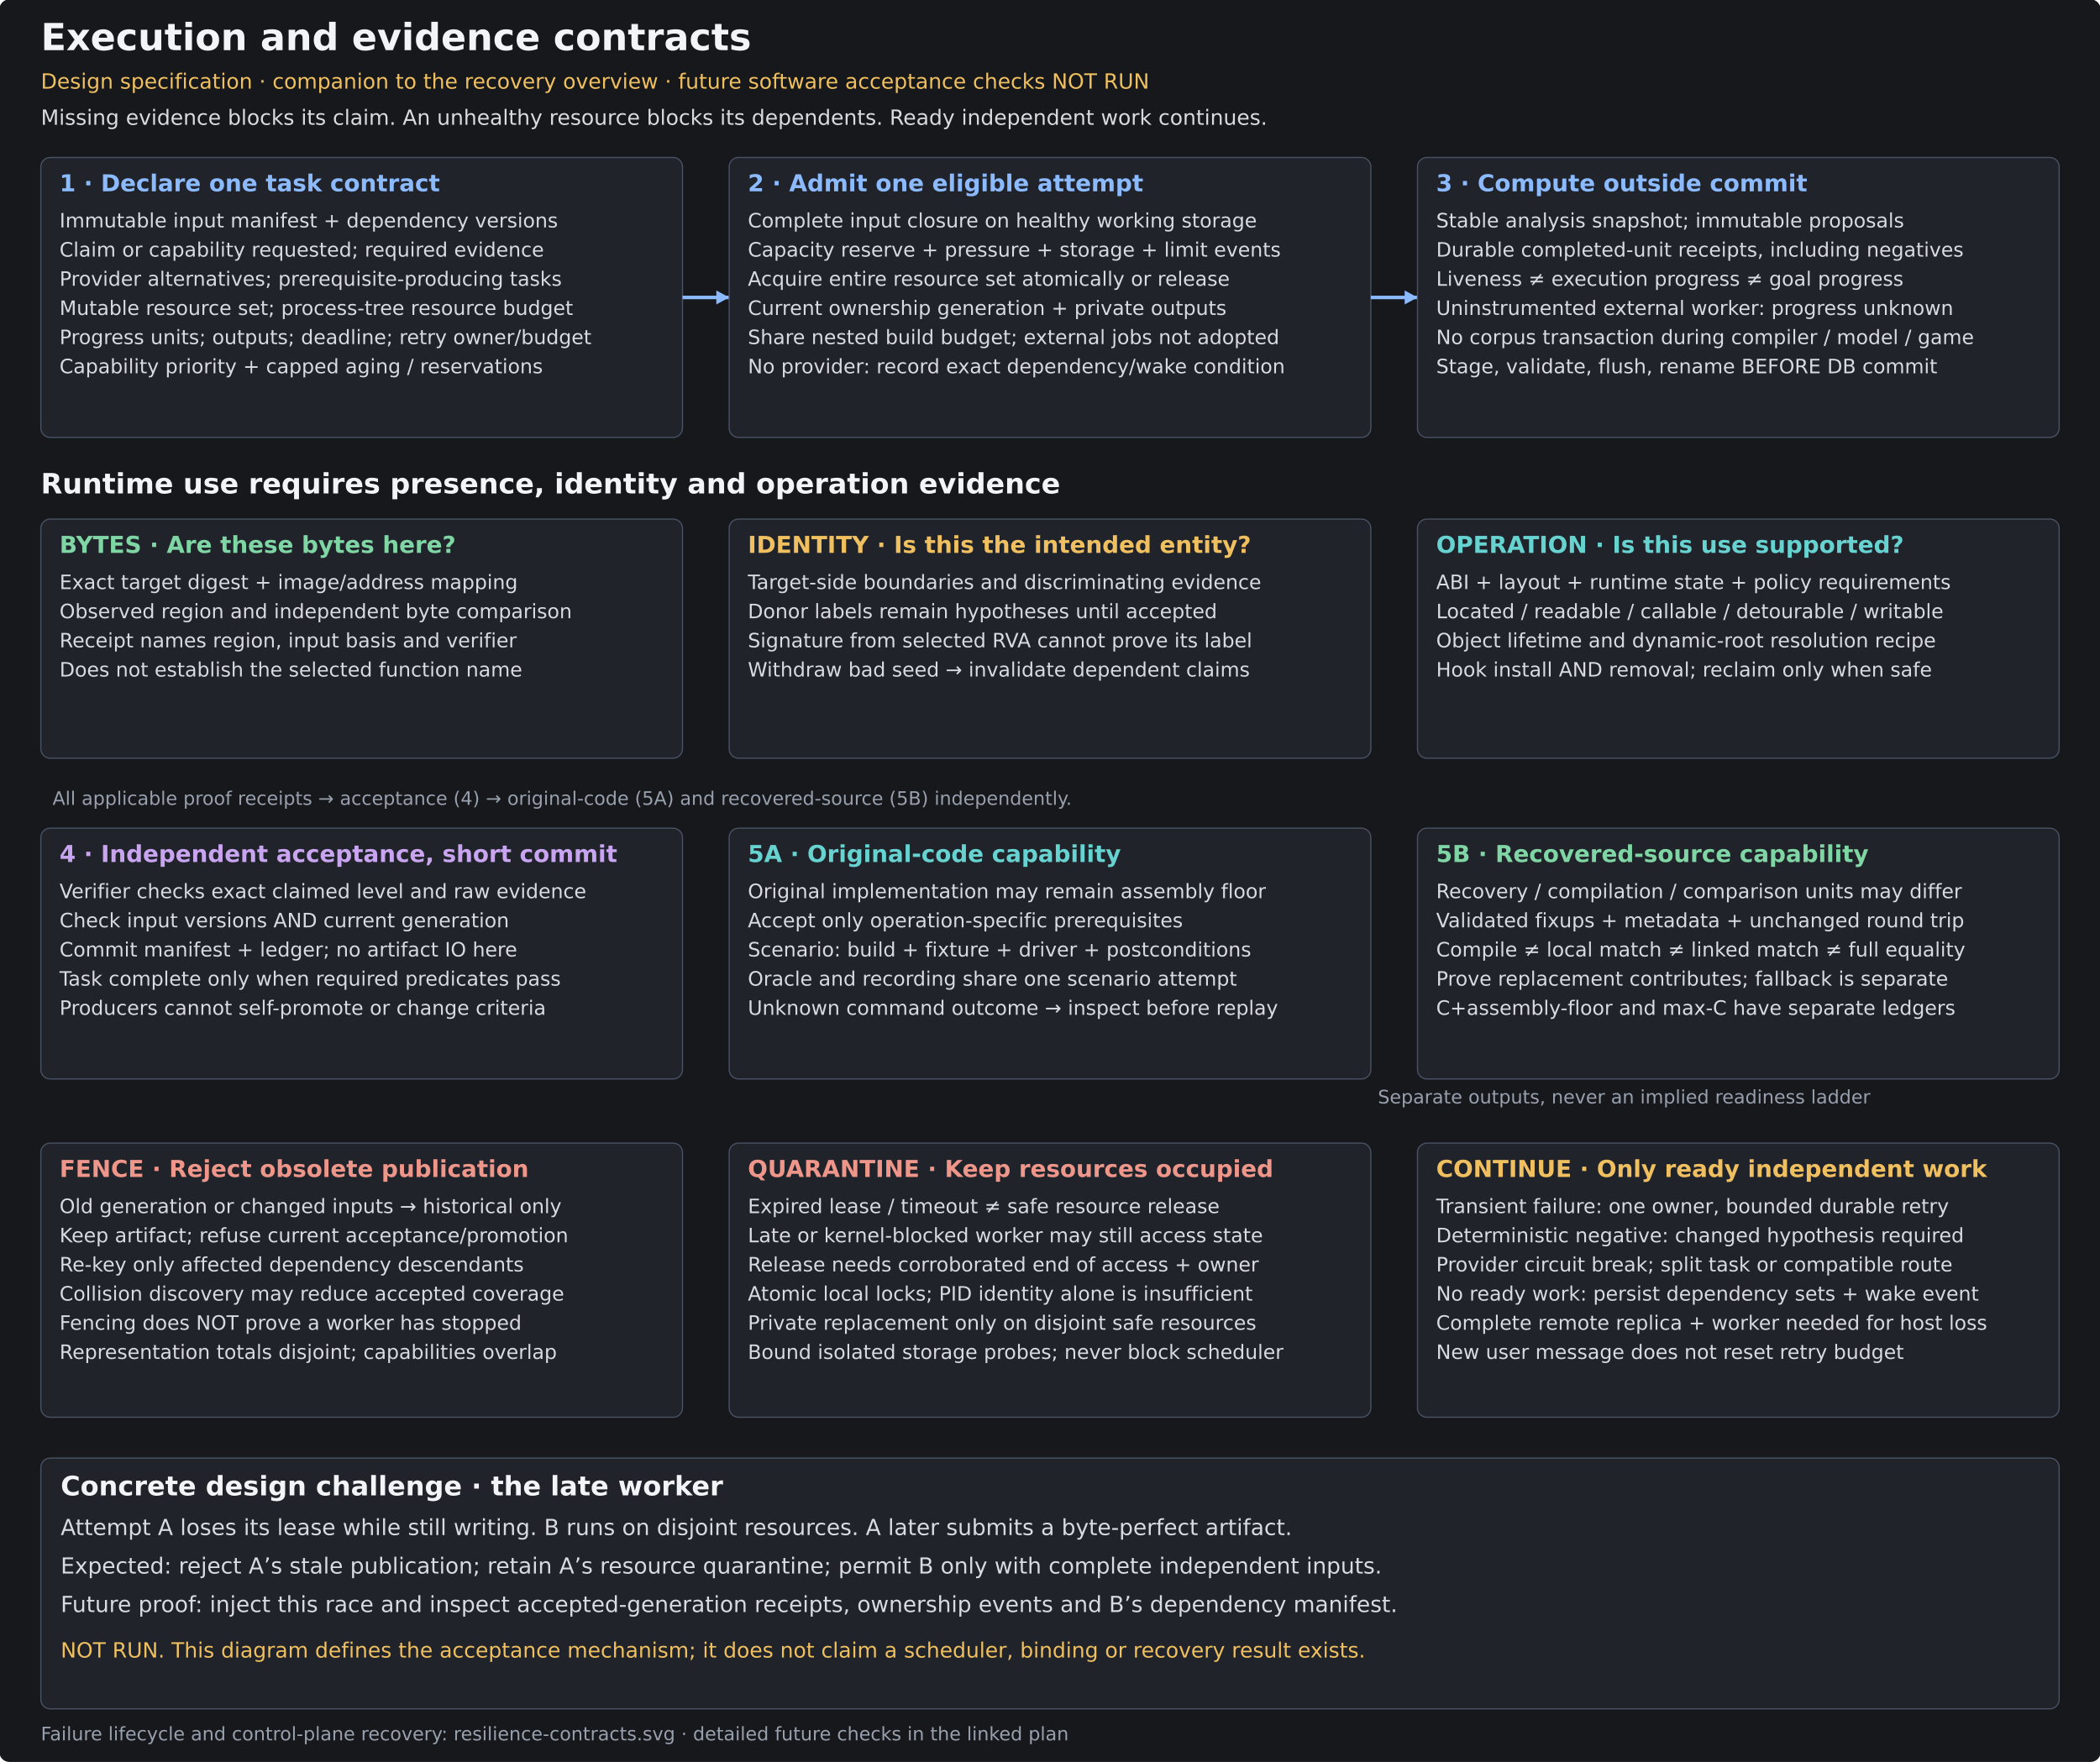
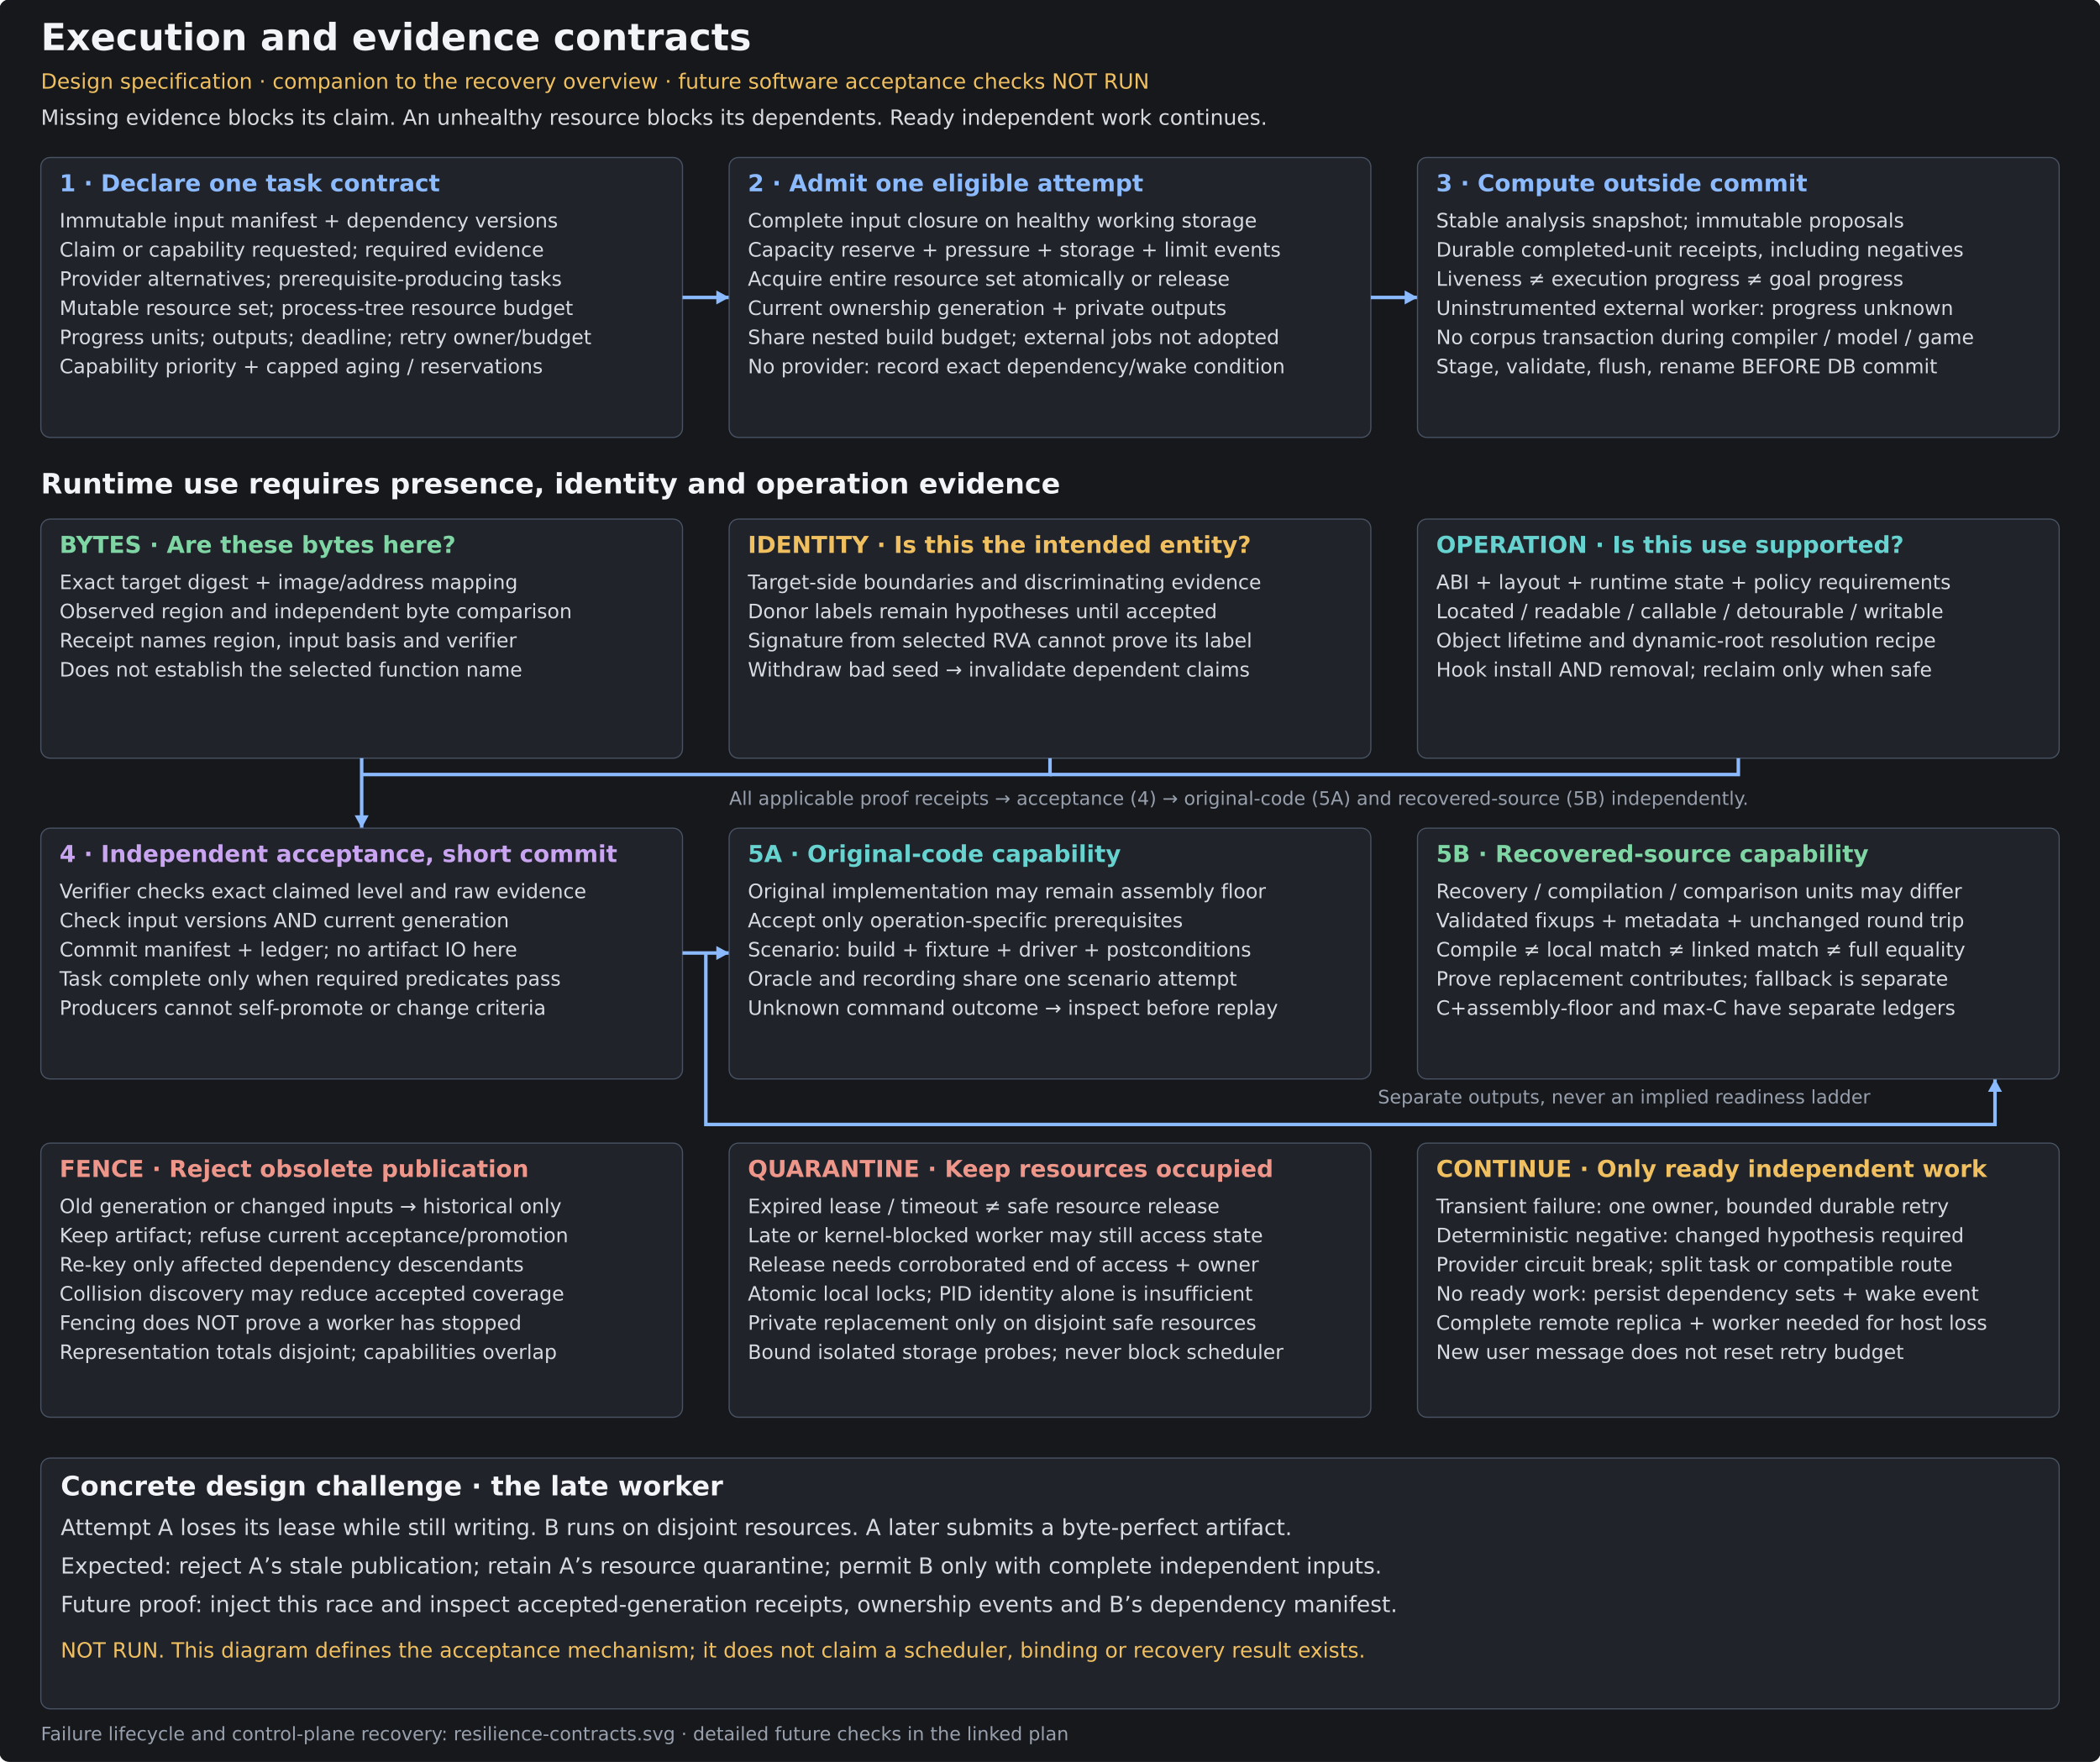
<svg xmlns="http://www.w3.org/2000/svg" role="img" aria-labelledby="execution-contracts-title execution-contracts-desc" lang="en" width="1800" height="1510" viewBox="0 0 1800 1510">
  <rect x="0" y="0" width="1800" height="1510" rx="8" fill="#16181c" stroke="#16181c" />
  <g id="exec-header">
    <text x="35" y="43" font-family="DejaVu Sans, sans-serif" font-size="32" fill="#f2f4f7" font-weight="bold">Execution and evidence contracts</text>
    <text x="35" y="76" font-family="DejaVu Sans, sans-serif" font-size="18" fill="#f0c060" font-weight="normal">Design specification · companion to the recovery overview · future software acceptance checks NOT RUN</text>
    <text x="35" y="107" font-family="DejaVu Sans, sans-serif" font-size="18" fill="#d8dbe0" font-weight="normal">Missing evidence blocks its claim. An unhealthy resource blocks its dependents. Ready independent work continues.</text>
  </g>
  <g id="exec-step-1">
    <rect x="35" y="135" width="550" height="240" rx="8" fill="#20232a" stroke="#495364" />
    <text x="51" y="164" font-family="DejaVu Sans, sans-serif" font-size="20" fill="#8cbaff" font-weight="bold">1 · Declare one task contract</text>
    <text x="51" y="195" font-family="DejaVu Sans, sans-serif" font-size="17" fill="#d8dbe0" font-weight="normal">Immutable input manifest + dependency versions</text>
    <text x="51" y="220" font-family="DejaVu Sans, sans-serif" font-size="17" fill="#d8dbe0" font-weight="normal">Claim or capability requested; required evidence</text>
    <text x="51" y="245" font-family="DejaVu Sans, sans-serif" font-size="17" fill="#d8dbe0" font-weight="normal">Provider alternatives; prerequisite-producing tasks</text>
    <text x="51" y="270" font-family="DejaVu Sans, sans-serif" font-size="17" fill="#d8dbe0" font-weight="normal">Mutable resource set; process-tree resource budget</text>
    <text x="51" y="295" font-family="DejaVu Sans, sans-serif" font-size="17" fill="#d8dbe0" font-weight="normal">Progress units; outputs; deadline; retry owner/budget</text>
    <text x="51" y="320" font-family="DejaVu Sans, sans-serif" font-size="17" fill="#d8dbe0" font-weight="normal">Capability priority + capped aging / reservations</text>
  </g>
  <line x1="585" y1="255" x2="625" y2="255" stroke="#8cbaff" stroke-width="3" />
  <polygon points="625,255 614,249 614,261" fill="#8cbaff" />
  <g id="exec-step-2">
    <rect x="625" y="135" width="550" height="240" rx="8" fill="#20232a" stroke="#495364" />
    <text x="641" y="164" font-family="DejaVu Sans, sans-serif" font-size="20" fill="#8cbaff" font-weight="bold">2 · Admit one eligible attempt</text>
    <text x="641" y="195" font-family="DejaVu Sans, sans-serif" font-size="17" fill="#d8dbe0" font-weight="normal">Complete input closure on healthy working storage</text>
    <text x="641" y="220" font-family="DejaVu Sans, sans-serif" font-size="17" fill="#d8dbe0" font-weight="normal">Capacity reserve + pressure + storage + limit events</text>
    <text x="641" y="245" font-family="DejaVu Sans, sans-serif" font-size="17" fill="#d8dbe0" font-weight="normal">Acquire entire resource set atomically or release</text>
    <text x="641" y="270" font-family="DejaVu Sans, sans-serif" font-size="17" fill="#d8dbe0" font-weight="normal">Current ownership generation + private outputs</text>
    <text x="641" y="295" font-family="DejaVu Sans, sans-serif" font-size="17" fill="#d8dbe0" font-weight="normal">Share nested build budget; external jobs not adopted</text>
    <text x="641" y="320" font-family="DejaVu Sans, sans-serif" font-size="17" fill="#d8dbe0" font-weight="normal">No provider: record exact dependency/wake condition</text>
  </g>
  <line x1="1175" y1="255" x2="1215" y2="255" stroke="#8cbaff" stroke-width="3" />
  <polygon points="1215,255 1204,249 1204,261" fill="#8cbaff" />
  <g id="exec-step-3">
    <rect x="1215" y="135" width="550" height="240" rx="8" fill="#20232a" stroke="#495364" />
    <text x="1231" y="164" font-family="DejaVu Sans, sans-serif" font-size="20" fill="#8cbaff" font-weight="bold">3 · Compute outside commit</text>
    <text x="1231" y="195" font-family="DejaVu Sans, sans-serif" font-size="17" fill="#d8dbe0" font-weight="normal">Stable analysis snapshot; immutable proposals</text>
    <text x="1231" y="220" font-family="DejaVu Sans, sans-serif" font-size="17" fill="#d8dbe0" font-weight="normal">Durable completed-unit receipts, including negatives</text>
    <text x="1231" y="245" font-family="DejaVu Sans, sans-serif" font-size="17" fill="#d8dbe0" font-weight="normal">Liveness ≠ execution progress ≠ goal progress</text>
    <text x="1231" y="270" font-family="DejaVu Sans, sans-serif" font-size="17" fill="#d8dbe0" font-weight="normal">Uninstrumented external worker: progress unknown</text>
    <text x="1231" y="295" font-family="DejaVu Sans, sans-serif" font-size="17" fill="#d8dbe0" font-weight="normal">No corpus transaction during compiler / model / game</text>
    <text x="1231" y="320" font-family="DejaVu Sans, sans-serif" font-size="17" fill="#d8dbe0" font-weight="normal">Stage, validate, flush, rename BEFORE DB commit</text>
  </g>
  <g id="exec-binding">
    <text x="35" y="423" font-family="DejaVu Sans, sans-serif" font-size="24" fill="#f2f4f7" font-weight="bold">Runtime use requires presence, identity and operation evidence</text>
    <g id="contract-bytes">
      <rect x="35" y="445" width="550" height="205" rx="8" fill="#20232a" stroke="#495364" />
      <text x="51" y="474" font-family="DejaVu Sans, sans-serif" font-size="20" fill="#7fd6a4" font-weight="bold">BYTES · Are these bytes here?</text>
      <text x="51" y="505" font-family="DejaVu Sans, sans-serif" font-size="17" fill="#d8dbe0" font-weight="normal">Exact target digest + image/address mapping</text>
      <text x="51" y="530" font-family="DejaVu Sans, sans-serif" font-size="17" fill="#d8dbe0" font-weight="normal">Observed region and independent byte comparison</text>
      <text x="51" y="555" font-family="DejaVu Sans, sans-serif" font-size="17" fill="#d8dbe0" font-weight="normal">Receipt names region, input basis and verifier</text>
      <text x="51" y="580" font-family="DejaVu Sans, sans-serif" font-size="17" fill="#d8dbe0" font-weight="normal">Does not establish the selected function name</text>
    </g>
    <g id="contract-identity">
      <rect x="625" y="445" width="550" height="205" rx="8" fill="#20232a" stroke="#495364" />
      <text x="641" y="474" font-family="DejaVu Sans, sans-serif" font-size="20" fill="#f0c060" font-weight="bold">IDENTITY · Is this the intended entity?</text>
      <text x="641" y="505" font-family="DejaVu Sans, sans-serif" font-size="17" fill="#d8dbe0" font-weight="normal">Target-side boundaries and discriminating evidence</text>
      <text x="641" y="530" font-family="DejaVu Sans, sans-serif" font-size="17" fill="#d8dbe0" font-weight="normal">Donor labels remain hypotheses until accepted</text>
      <text x="641" y="555" font-family="DejaVu Sans, sans-serif" font-size="17" fill="#d8dbe0" font-weight="normal">Signature from selected RVA cannot prove its label</text>
      <text x="641" y="580" font-family="DejaVu Sans, sans-serif" font-size="17" fill="#d8dbe0" font-weight="normal">Withdraw bad seed → invalidate dependent claims</text>
    </g>
    <g id="contract-operation">
      <rect x="1215" y="445" width="550" height="205" rx="8" fill="#20232a" stroke="#495364" />
      <text x="1231" y="474" font-family="DejaVu Sans, sans-serif" font-size="20" fill="#67d3d0" font-weight="bold">OPERATION · Is this use supported?</text>
      <text x="1231" y="505" font-family="DejaVu Sans, sans-serif" font-size="17" fill="#d8dbe0" font-weight="normal">ABI + layout + runtime state + policy requirements</text>
      <text x="1231" y="530" font-family="DejaVu Sans, sans-serif" font-size="17" fill="#d8dbe0" font-weight="normal">Located / readable / callable / detourable / writable</text>
      <text x="1231" y="555" font-family="DejaVu Sans, sans-serif" font-size="17" fill="#d8dbe0" font-weight="normal">Object lifetime and dynamic-root resolution recipe</text>
      <text x="1231" y="580" font-family="DejaVu Sans, sans-serif" font-size="17" fill="#d8dbe0" font-weight="normal">Hook install AND removal; reclaim only when safe</text>
    </g>
  </g>
  <g id="exec-proof-flow">
-     <text x="45" y="690" font-family="DejaVu Sans, sans-serif" font-size="16" fill="#98a0ad" font-weight="normal">All applicable proof receipts → acceptance (4) → original-code (5A) and recovered-source (5B) independently.</text>
+     <text x="625" y="690" font-family="DejaVu Sans, sans-serif" font-size="16" fill="#98a0ad" font-weight="normal">All applicable proof receipts → acceptance (4) → original-code (5A) and recovered-source (5B) independently.</text>
  </g>
+   <path d="M1490,650 V664 H900" fill="none" stroke="#8cbaff" stroke-width="3" />
+   <path d="M900,650 V664 H310" fill="none" stroke="#8cbaff" stroke-width="3" />
+   <line x1="310" y1="650" x2="310" y2="710" stroke="#8cbaff" stroke-width="3" />
+   <polygon points="310,710 304,699 316,699" fill="#8cbaff" />
  <g id="accept-4">
    <rect x="35" y="710" width="550" height="215" rx="8" fill="#20232a" stroke="#495364" />
    <text x="51" y="739" font-family="DejaVu Sans, sans-serif" font-size="20" fill="#c9a4f0" font-weight="bold">4 · Independent acceptance, short commit</text>
    <text x="51" y="770" font-family="DejaVu Sans, sans-serif" font-size="17" fill="#d8dbe0" font-weight="normal">Verifier checks exact claimed level and raw evidence</text>
    <text x="51" y="795" font-family="DejaVu Sans, sans-serif" font-size="17" fill="#d8dbe0" font-weight="normal">Check input versions AND current generation</text>
    <text x="51" y="820" font-family="DejaVu Sans, sans-serif" font-size="17" fill="#d8dbe0" font-weight="normal">Commit manifest + ledger; no artifact IO here</text>
    <text x="51" y="845" font-family="DejaVu Sans, sans-serif" font-size="17" fill="#d8dbe0" font-weight="normal">Task complete only when required predicates pass</text>
    <text x="51" y="870" font-family="DejaVu Sans, sans-serif" font-size="17" fill="#d8dbe0" font-weight="normal">Producers cannot self-promote or change criteria</text>
  </g>
+   <line x1="585" y1="817" x2="625" y2="817" stroke="#8cbaff" stroke-width="3" />
+   <polygon points="625,817 614,811 614,823" fill="#8cbaff" />
+   <path d="M605,817 V964 H1710 V925" fill="none" stroke="#8cbaff" stroke-width="3" />
+   <polygon points="1710,925 1704,936 1716,936" fill="#8cbaff" />
  <g id="cap-5A">
    <rect x="625" y="710" width="550" height="215" rx="8" fill="#20232a" stroke="#495364" />
    <text x="641" y="739" font-family="DejaVu Sans, sans-serif" font-size="20" fill="#67d3d0" font-weight="bold">5A · Original-code capability</text>
    <text x="641" y="770" font-family="DejaVu Sans, sans-serif" font-size="17" fill="#d8dbe0" font-weight="normal">Original implementation may remain assembly floor</text>
    <text x="641" y="795" font-family="DejaVu Sans, sans-serif" font-size="17" fill="#d8dbe0" font-weight="normal">Accept only operation-specific prerequisites</text>
    <text x="641" y="820" font-family="DejaVu Sans, sans-serif" font-size="17" fill="#d8dbe0" font-weight="normal">Scenario: build + fixture + driver + postconditions</text>
    <text x="641" y="845" font-family="DejaVu Sans, sans-serif" font-size="17" fill="#d8dbe0" font-weight="normal">Oracle and recording share one scenario attempt</text>
    <text x="641" y="870" font-family="DejaVu Sans, sans-serif" font-size="17" fill="#d8dbe0" font-weight="normal">Unknown command outcome → inspect before replay</text>
  </g>
  <g id="cap-5B">
    <rect x="1215" y="710" width="550" height="215" rx="8" fill="#20232a" stroke="#495364" />
    <text x="1231" y="739" font-family="DejaVu Sans, sans-serif" font-size="20" fill="#7fd6a4" font-weight="bold">5B · Recovered-source capability</text>
    <text x="1231" y="770" font-family="DejaVu Sans, sans-serif" font-size="17" fill="#d8dbe0" font-weight="normal">Recovery / compilation / comparison units may differ</text>
    <text x="1231" y="795" font-family="DejaVu Sans, sans-serif" font-size="17" fill="#d8dbe0" font-weight="normal">Validated fixups + metadata + unchanged round trip</text>
    <text x="1231" y="820" font-family="DejaVu Sans, sans-serif" font-size="17" fill="#d8dbe0" font-weight="normal">Compile ≠ local match ≠ linked match ≠ full equality</text>
    <text x="1231" y="845" font-family="DejaVu Sans, sans-serif" font-size="17" fill="#d8dbe0" font-weight="normal">Prove replacement contributes; fallback is separate</text>
    <text x="1231" y="870" font-family="DejaVu Sans, sans-serif" font-size="17" fill="#d8dbe0" font-weight="normal">C+assembly-floor and max-C have separate ledgers</text>
  </g>
  <g id="exec-separate-outputs">
    <text x="1181" y="946" font-family="DejaVu Sans, sans-serif" font-size="16" fill="#98a0ad" font-weight="normal">Separate outputs, never an implied readiness ladder</text>
  </g>
  <g id="fence">
    <rect x="35" y="980" width="550" height="235" rx="8" fill="#20232a" stroke="#495364" />
    <text x="51" y="1009" font-family="DejaVu Sans, sans-serif" font-size="20" fill="#ef968b" font-weight="bold">FENCE · Reject obsolete publication</text>
    <text x="51" y="1040" font-family="DejaVu Sans, sans-serif" font-size="17" fill="#d8dbe0" font-weight="normal">Old generation or changed inputs → historical only</text>
    <text x="51" y="1065" font-family="DejaVu Sans, sans-serif" font-size="17" fill="#d8dbe0" font-weight="normal">Keep artifact; refuse current acceptance/promotion</text>
    <text x="51" y="1090" font-family="DejaVu Sans, sans-serif" font-size="17" fill="#d8dbe0" font-weight="normal">Re-key only affected dependency descendants</text>
    <text x="51" y="1115" font-family="DejaVu Sans, sans-serif" font-size="17" fill="#d8dbe0" font-weight="normal">Collision discovery may reduce accepted coverage</text>
    <text x="51" y="1140" font-family="DejaVu Sans, sans-serif" font-size="17" fill="#d8dbe0" font-weight="normal">Fencing does NOT prove a worker has stopped</text>
    <text x="51" y="1165" font-family="DejaVu Sans, sans-serif" font-size="17" fill="#d8dbe0" font-weight="normal">Representation totals disjoint; capabilities overlap</text>
  </g>
  <g id="quarantine">
    <rect x="625" y="980" width="550" height="235" rx="8" fill="#20232a" stroke="#495364" />
    <text x="641" y="1009" font-family="DejaVu Sans, sans-serif" font-size="20" fill="#ef968b" font-weight="bold">QUARANTINE · Keep resources occupied</text>
    <text x="641" y="1040" font-family="DejaVu Sans, sans-serif" font-size="17" fill="#d8dbe0" font-weight="normal">Expired lease / timeout ≠ safe resource release</text>
    <text x="641" y="1065" font-family="DejaVu Sans, sans-serif" font-size="17" fill="#d8dbe0" font-weight="normal">Late or kernel-blocked worker may still access state</text>
    <text x="641" y="1090" font-family="DejaVu Sans, sans-serif" font-size="17" fill="#d8dbe0" font-weight="normal">Release needs corroborated end of access + owner</text>
    <text x="641" y="1115" font-family="DejaVu Sans, sans-serif" font-size="17" fill="#d8dbe0" font-weight="normal">Atomic local locks; PID identity alone is insufficient</text>
    <text x="641" y="1140" font-family="DejaVu Sans, sans-serif" font-size="17" fill="#d8dbe0" font-weight="normal">Private replacement only on disjoint safe resources</text>
    <text x="641" y="1165" font-family="DejaVu Sans, sans-serif" font-size="17" fill="#d8dbe0" font-weight="normal">Bound isolated storage probes; never block scheduler</text>
  </g>
  <g id="continue">
    <rect x="1215" y="980" width="550" height="235" rx="8" fill="#20232a" stroke="#495364" />
    <text x="1231" y="1009" font-family="DejaVu Sans, sans-serif" font-size="20" fill="#f0c060" font-weight="bold">CONTINUE · Only ready independent work</text>
    <text x="1231" y="1040" font-family="DejaVu Sans, sans-serif" font-size="17" fill="#d8dbe0" font-weight="normal">Transient failure: one owner, bounded durable retry</text>
    <text x="1231" y="1065" font-family="DejaVu Sans, sans-serif" font-size="17" fill="#d8dbe0" font-weight="normal">Deterministic negative: changed hypothesis required</text>
    <text x="1231" y="1090" font-family="DejaVu Sans, sans-serif" font-size="17" fill="#d8dbe0" font-weight="normal">Provider circuit break; split task or compatible route</text>
    <text x="1231" y="1115" font-family="DejaVu Sans, sans-serif" font-size="17" fill="#d8dbe0" font-weight="normal">No ready work: persist dependency sets + wake event</text>
    <text x="1231" y="1140" font-family="DejaVu Sans, sans-serif" font-size="17" fill="#d8dbe0" font-weight="normal">Complete remote replica + worker needed for host loss</text>
    <text x="1231" y="1165" font-family="DejaVu Sans, sans-serif" font-size="17" fill="#d8dbe0" font-weight="normal">New user message does not reset retry budget</text>
  </g>
  <g id="challenge-late-worker">
    <rect x="35" y="1250" width="1730" height="215" rx="8" fill="#20232a" stroke="#495364" />
    <text x="52" y="1282" font-family="DejaVu Sans, sans-serif" font-size="23" fill="#f2f4f7" font-weight="bold">Concrete design challenge · the late worker</text>
    <text x="52" y="1316" font-family="DejaVu Sans, sans-serif" font-size="19" fill="#d8dbe0" font-weight="normal">Attempt A loses its lease while still writing. B runs on disjoint resources. A later submits a byte-perfect artifact.</text>
    <text x="52" y="1349" font-family="DejaVu Sans, sans-serif" font-size="19" fill="#d8dbe0" font-weight="normal">Expected: reject A’s stale publication; retain A’s resource quarantine; permit B only with complete independent inputs.</text>
    <text x="52" y="1382" font-family="DejaVu Sans, sans-serif" font-size="19" fill="#d8dbe0" font-weight="normal">Future proof: inject this race and inspect accepted-generation receipts, ownership events and B’s dependency manifest.</text>
    <text x="52" y="1421" font-family="DejaVu Sans, sans-serif" font-size="18" fill="#f0c060" font-weight="normal">NOT RUN. This diagram defines the acceptance mechanism; it does not claim a scheduler, binding or recovery result exists.</text>
  </g>
  <g id="exec-footer">
    <text x="35" y="1492" font-family="DejaVu Sans, sans-serif" font-size="16" fill="#98a0ad" font-weight="normal">Failure lifecycle and control-plane recovery: resilience-contracts.svg · detailed future checks in the linked plan</text>
  </g>
</svg>
